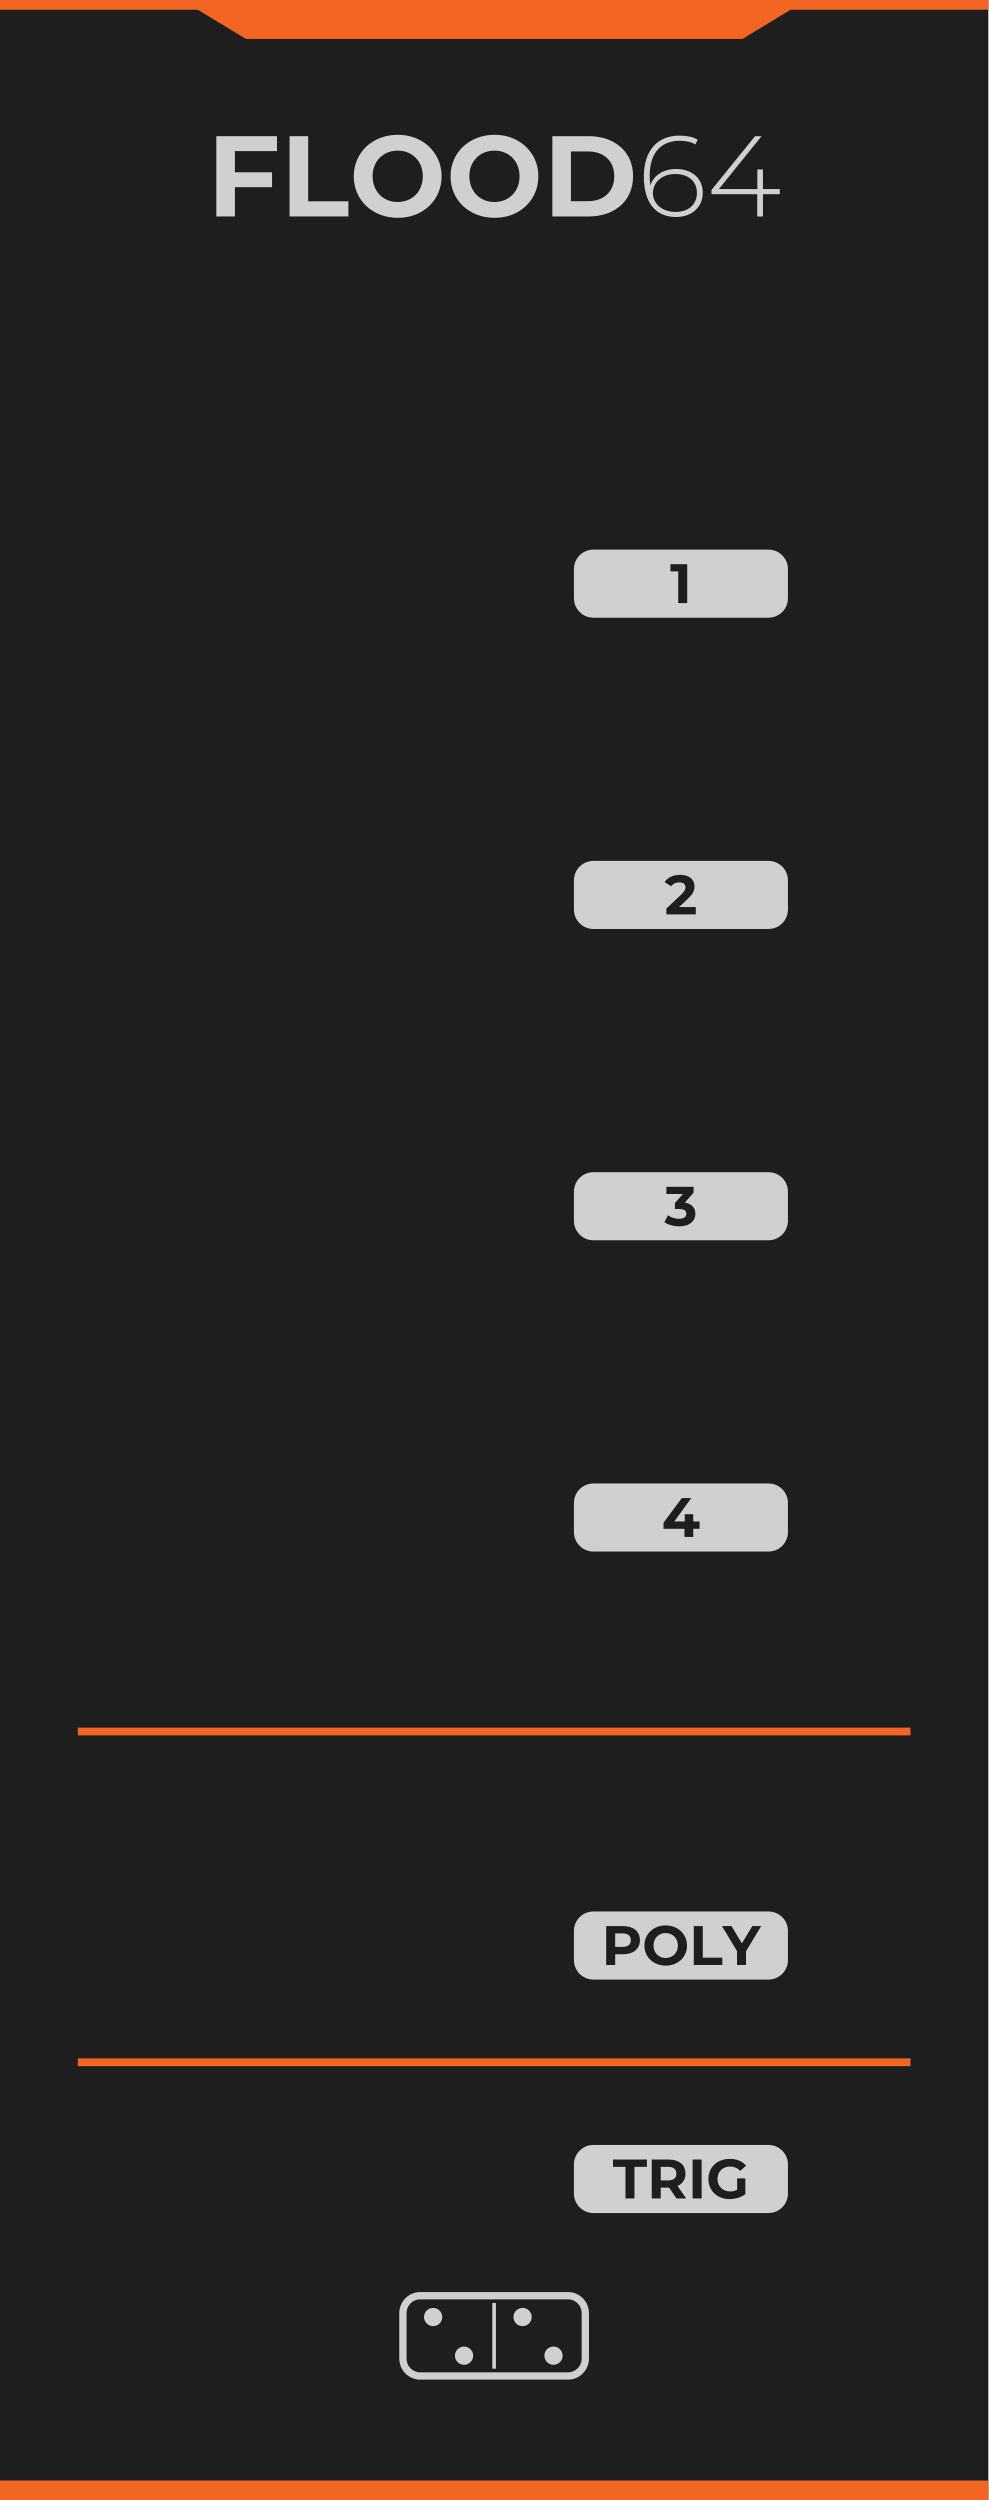
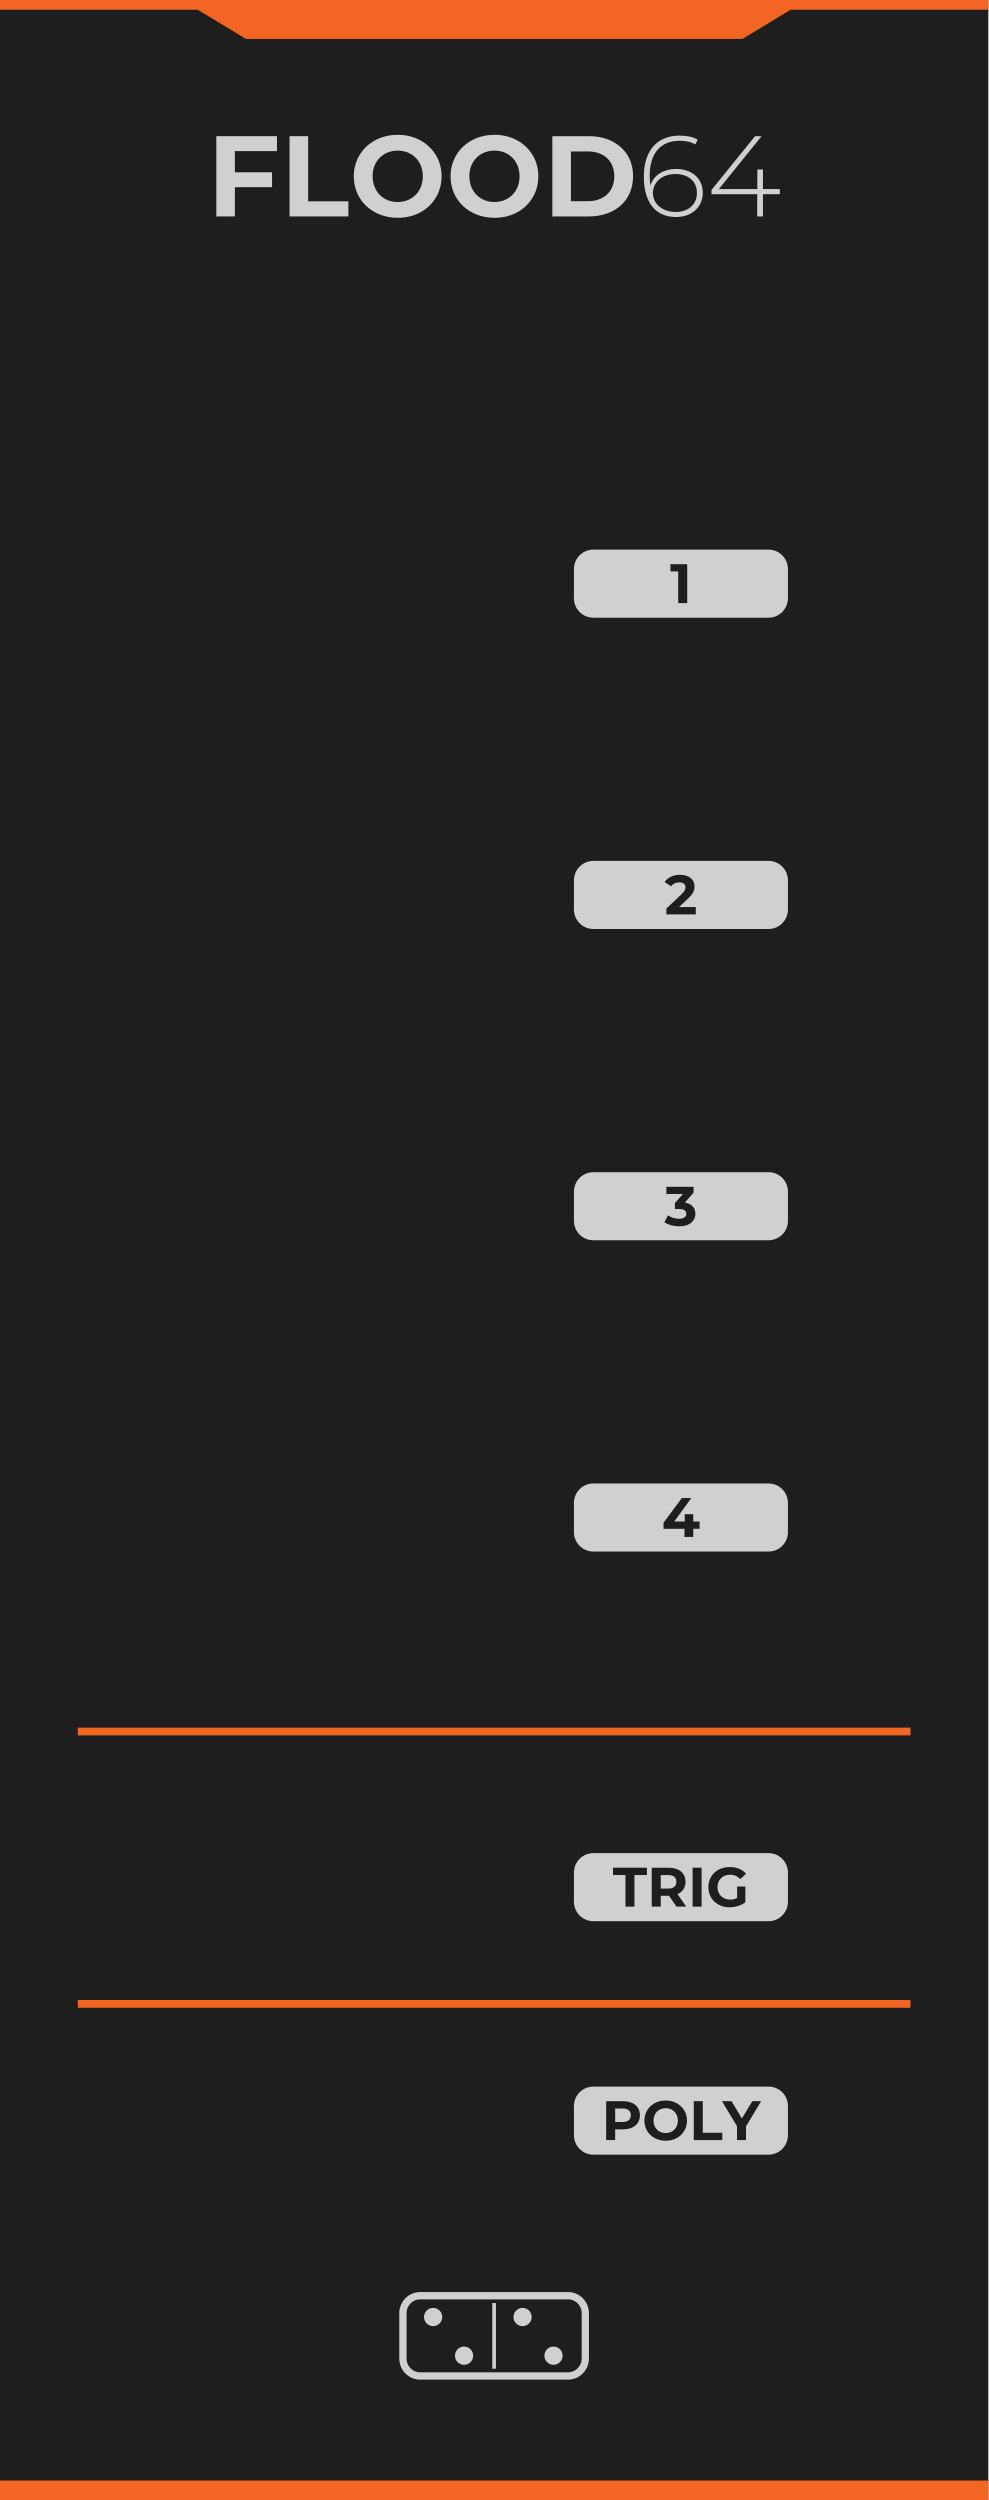
<svg xmlns="http://www.w3.org/2000/svg" width="50.8mm" height="128.5mm" viewBox="0 0 50.8 128.5">
  <rect width="50.8" height="128.5" fill="#1e1e1e" />
  <polygon points="     0,0 50.8,0 50.8,0.5     40.64,0.5 38.16,2.0 12.64,2.0 10.16,0.5     0,0.5   " fill="#f26522" />
  <rect x="0" y="127.5" width="50.8" height="1.0" fill="#f26522" />
  <g id="title">
    <path fill="#d0d0d0" fill-rule="evenodd" d="M11.119 11.125H12.073V9.622H13.983V8.856H12.073V7.766H14.236V7.0H11.119Z" />
    <path fill="#d0d0d0" fill-rule="evenodd" d="M14.884 11.125H17.907V10.347H15.839V7.0H14.884Z" />
    <path fill="#d0d0d0" fill-rule="evenodd" d="M20.447 11.196C21.413 11.196 22.185 10.698 22.527 9.914C22.757 9.388 22.754 8.722 22.527 8.211C22.185 7.439 21.419 6.929 20.441 6.929C19.153 6.929 18.184 7.837 18.184 9.062C18.184 10.288 19.143 11.196 20.447 11.196ZM20.441 10.383C20.257 10.383 20.086 10.351 19.928 10.288C19.457 10.1 19.151 9.64 19.151 9.062C19.151 8.277 19.703 7.742 20.441 7.742C21.18 7.742 21.732 8.277 21.732 9.062C21.732 9.848 21.18 10.383 20.441 10.383Z" />
    <path fill="#d0d0d0" fill-rule="evenodd" d="M25.421 11.196C26.387 11.196 27.159 10.698 27.501 9.914C27.73 9.388 27.727 8.722 27.501 8.211C27.159 7.439 26.393 6.929 25.415 6.929C24.126 6.929 23.158 7.837 23.158 9.062C23.158 10.288 24.116 11.196 25.421 11.196ZM25.415 10.383C25.23 10.383 25.059 10.351 24.902 10.288C24.431 10.1 24.124 9.64 24.124 9.062C24.124 8.277 24.676 7.742 25.415 7.742C26.153 7.742 26.705 8.277 26.705 9.062C26.705 9.848 26.153 10.383 25.415 10.383Z" />
    <path fill="#d0d0d0" fill-rule="evenodd" d="M28.391 11.125H30.265C31.608 11.125 32.539 10.312 32.539 9.062C32.539 8.642 32.443 8.279 32.25 7.972C31.865 7.359 31.16 7.0 30.265 7.0H28.391ZM29.345 10.341V7.784H30.217C31.042 7.784 31.573 8.273 31.573 9.062C31.573 9.84 31.042 10.341 30.217 10.341Z" />
    <path fill="#d0d0d0" fill-rule="evenodd" d="M34.749 11.154C35.539 11.154 36.122 10.665 36.122 9.911C36.122 9.169 35.568 8.685 34.743 8.685C34.119 8.685 33.601 8.992 33.431 9.534C33.401 9.346 33.394 9.163 33.394 9.039C33.394 7.837 33.999 7.236 34.926 7.236C35.24 7.236 35.527 7.291 35.739 7.424L35.863 7.183C35.611 7.026 35.279 6.971 34.926 6.971C33.83 6.971 33.093 7.684 33.093 9.086C33.093 10.371 33.665 11.154 34.749 11.154ZM34.737 10.895C33.971 10.895 33.559 10.412 33.559 9.929C33.559 9.375 34.03 8.945 34.702 8.945C35.401 8.945 35.822 9.328 35.822 9.917C35.822 10.506 35.385 10.895 34.737 10.895Z" />
    <path fill="#d0d0d0" fill-rule="evenodd" d="M36.57 9.982H38.921V11.125H39.216V9.982H40.082V9.717H39.216V8.709H38.927V9.717H36.95L39.145 7.0H38.809L36.57 9.764Z" />
  </g>
  <rect x="29.5" y="28.25" width="11" height="3.5" rx="1.0" fill="#d0d0d0" />
  <g transform="translate(29.5, 0)">
    <path fill="#1e1e1e" fill-rule="evenodd" d="M5.36 31.0H5.823V29.0H4.96V29.371H5.36Z" />
  </g>
  <rect x="29.5" y="44.25" width="11" height="3.5" rx="1.0" fill="#d0d0d0" />
  <g transform="translate(29.5, 0)">
    <path fill="#1e1e1e" fill-rule="evenodd" d="M4.751 47.0H6.263V46.623H5.402L5.863 46.189C6.143 45.926 6.197 45.751 6.197 45.557C6.197 45.191 5.9 44.966 5.454 44.966C5.096 44.966 4.812 45.109 4.66 45.337L4.997 45.554C5.096 45.417 5.244 45.354 5.411 45.354C5.621 45.354 5.731 45.443 5.731 45.603C5.731 45.694 5.706 45.806 5.523 45.971L4.751 46.7Z" />
  </g>
  <rect x="29.5" y="60.25" width="11" height="3.5" rx="1.0" fill="#d0d0d0" />
  <g transform="translate(29.5, 0)">
    <path fill="#1e1e1e" fill-rule="evenodd" d="M5.414 63.034C5.986 63.034 6.243 62.726 6.243 62.389C6.243 62.094 6.059 61.872 5.701 61.813L6.151 61.3V61.0H4.751V61.371H5.602L5.191 61.837V62.143H5.403C5.666 62.143 5.777 62.236 5.777 62.389C5.777 62.549 5.635 62.646 5.403 62.646C5.197 62.646 4.984 62.576 4.831 62.466L4.651 62.82C4.842 62.957 5.136 63.034 5.414 63.034Z" />
  </g>
  <rect x="29.5" y="76.25" width="11" height="3.5" rx="1.0" fill="#d0d0d0" />
  <g transform="translate(29.5, 0)">
    <path fill="#1e1e1e" fill-rule="evenodd" d="M4.604 78.58H5.681V79.0H6.133V78.58H6.459V78.203H6.133V77.829H5.696V78.203H5.158L6.033 77.0H5.547L4.604 78.269Z" />
  </g>
  <line x1="4" y1="89" x2="46.8" y2="89" stroke="#f26522" stroke-width="0.4" />
-   <rect x="29.5" y="98.25" width="11" height="3.5" rx="1.0" fill="#d0d0d0" />
+   <rect x="29.5" y="95.25" width="11" height="3.5" rx="1.0" fill="#d0d0d0" />
  <g transform="translate(29.5, 0)">
-     <path fill="#1e1e1e" fill-rule="evenodd" d="M1.657 101.0H2.12V100.449H2.523C3.06 100.449 3.391 100.171 3.391 99.726C3.391 99.274 3.06 99.0 2.523 99.0H1.657ZM2.497 99.377C2.783 99.377 2.923 99.505 2.923 99.726C2.923 99.943 2.783 100.071 2.497 100.071H2.12V99.377Z" />
-     <path fill="#1e1e1e" fill-rule="evenodd" d="M4.72 101.034C5.189 101.034 5.563 100.793 5.729 100.413C5.84 100.158 5.838 99.835 5.729 99.587C5.563 99.213 5.191 98.966 4.717 98.966C4.092 98.966 3.623 99.406 3.623 100.0C3.623 100.594 4.088 101.034 4.72 101.034ZM4.717 100.64C4.628 100.64 4.545 100.625 4.469 100.594C4.24 100.503 4.091 100.28 4.091 100.0C4.091 99.619 4.359 99.36 4.717 99.36C5.075 99.36 5.343 99.619 5.343 100.0C5.343 100.381 5.075 100.64 4.717 100.64Z" />
-     <path fill="#1e1e1e" fill-rule="evenodd" d="M6.16 101.0H7.626V100.623H6.623V99.0H6.16Z" />
-     <path fill="#1e1e1e" fill-rule="evenodd" d="M8.383 101.0H8.846V100.292L9.623 99.0H9.169L8.633 99.888L8.1 99.0H7.609L8.383 100.287Z" />
+     <path fill="#1e1e1e" fill-rule="evenodd" d="M2.649 98.0H3.111V96.377H3.751V96.0H2.009V96.377H2.649Z" />
+     <path fill="#1e1e1e" fill-rule="evenodd" d="M4 98.0H4.463V97.443H4.866C4.873 97.443 4.88 97.443 4.887 97.443L5.271 98.0H5.771L5.324 97.358C5.585 97.246 5.734 97.025 5.734 96.726C5.734 96.272 5.41 96.0 4.854 96.0H4ZM4.84 96.377C5.126 96.377 5.266 96.505 5.266 96.726C5.266 96.943 5.126 97.074 4.84 97.074H4.463V96.377Z" />
+     <path fill="#1e1e1e" fill-rule="evenodd" d="M6.1 98.0H6.563V96.0H6.1Z" />
+     <path fill="#1e1e1e" fill-rule="evenodd" d="M8.003 98.034C8.289 98.034 8.594 97.944 8.811 97.78V96.969H8.389V97.555C8.273 97.615 8.153 97.64 8.029 97.64C7.648 97.64 7.38 97.373 7.38 97.0C7.38 96.619 7.646 96.36 8.034 96.36C8.236 96.36 8.407 96.433 8.551 96.586L8.849 96.311C8.654 96.087 8.366 95.966 8.011 95.966C7.371 95.966 6.911 96.398 6.911 97.0C6.911 97.602 7.37 98.034 8.003 98.034Z" />
  </g>
-   <line x1="4" y1="106" x2="46.8" y2="106" stroke="#f26522" stroke-width="0.4" />
-   <rect x="29.5" y="110.25" width="11" height="3.5" rx="1.0" fill="#d0d0d0" />
+   <line x1="4" y1="103" x2="46.8" y2="103" stroke="#f26522" stroke-width="0.4" />
+   <rect x="29.5" y="107.25" width="11" height="3.5" rx="1.0" fill="#d0d0d0" />
  <g transform="translate(29.5, 0)">
-     <path fill="#1e1e1e" fill-rule="evenodd" d="M2.649 113.0H3.111V111.377H3.751V111.0H2.009V111.377H2.649Z" />
-     <path fill="#1e1e1e" fill-rule="evenodd" d="M4 113.0H4.463V112.443H4.866C4.873 112.443 4.88 112.443 4.887 112.443L5.271 113.0H5.771L5.324 112.358C5.585 112.246 5.734 112.025 5.734 111.726C5.734 111.272 5.41 111.0 4.854 111.0H4ZM4.84 111.377C5.126 111.377 5.266 111.505 5.266 111.726C5.266 111.943 5.126 112.074 4.84 112.074H4.463V111.377Z" />
-     <path fill="#1e1e1e" fill-rule="evenodd" d="M6.1 113.0H6.563V111.0H6.1Z" />
-     <path fill="#1e1e1e" fill-rule="evenodd" d="M8.003 113.034C8.289 113.034 8.594 112.944 8.811 112.78V111.969H8.389V112.555C8.273 112.615 8.153 112.64 8.029 112.64C7.648 112.64 7.38 112.373 7.38 112.0C7.38 111.619 7.646 111.36 8.034 111.36C8.236 111.36 8.407 111.433 8.551 111.586L8.849 111.311C8.654 111.087 8.366 110.966 8.011 110.966C7.371 110.966 6.911 111.398 6.911 112.0C6.911 112.602 7.37 113.034 8.003 113.034Z" />
+     <path fill="#1e1e1e" fill-rule="evenodd" d="M1.657 110.0H2.12V109.449H2.523C3.06 109.449 3.391 109.171 3.391 108.726C3.391 108.274 3.06 108.0 2.523 108.0H1.657ZM2.497 108.377C2.783 108.377 2.923 108.505 2.923 108.726C2.923 108.943 2.783 109.071 2.497 109.071H2.12V108.377Z" />
+     <path fill="#1e1e1e" fill-rule="evenodd" d="M4.72 110.034C5.189 110.034 5.563 109.793 5.729 109.413C5.84 109.158 5.838 108.835 5.729 108.587C5.563 108.213 5.191 107.966 4.717 107.966C4.092 107.966 3.623 108.406 3.623 109.0C3.623 109.594 4.088 110.034 4.72 110.034ZM4.717 109.64C4.628 109.64 4.545 109.625 4.469 109.594C4.24 109.503 4.091 109.28 4.091 109.0C4.091 108.619 4.359 108.36 4.717 108.36C5.075 108.36 5.343 108.619 5.343 109.0C5.343 109.381 5.075 109.64 4.717 109.64Z" />
+     <path fill="#1e1e1e" fill-rule="evenodd" d="M6.16 110.0H7.626V109.623H6.623V108.0H6.16Z" />
+     <path fill="#1e1e1e" fill-rule="evenodd" d="M8.383 110.0H8.846V109.292L9.623 108.0H9.169L8.633 108.888L8.1 108.0H7.609L8.383 109.287Z" />
  </g>
  <g transform="translate(20.71,118.0) scale(0.75)">
    <rect x="0" y="0" width="12.5" height="5.5" rx="1.18" ry="1.2" fill="none" stroke="#d0d0d0" stroke-width="0.5" />
    <rect x="6.125" y="0.5" width="0.25" height="4.5" fill="#d0d0d0" />
    <circle cx="2.07" cy="1.46" r="0.625" fill="#d0d0d0" />
    <circle cx="4.19" cy="4.11" r="0.625" fill="#d0d0d0" />
    <circle cx="8.20" cy="1.46" r="0.625" fill="#d0d0d0" />
    <circle cx="10.32" cy="4.11" r="0.625" fill="#d0d0d0" />
  </g>
</svg>
